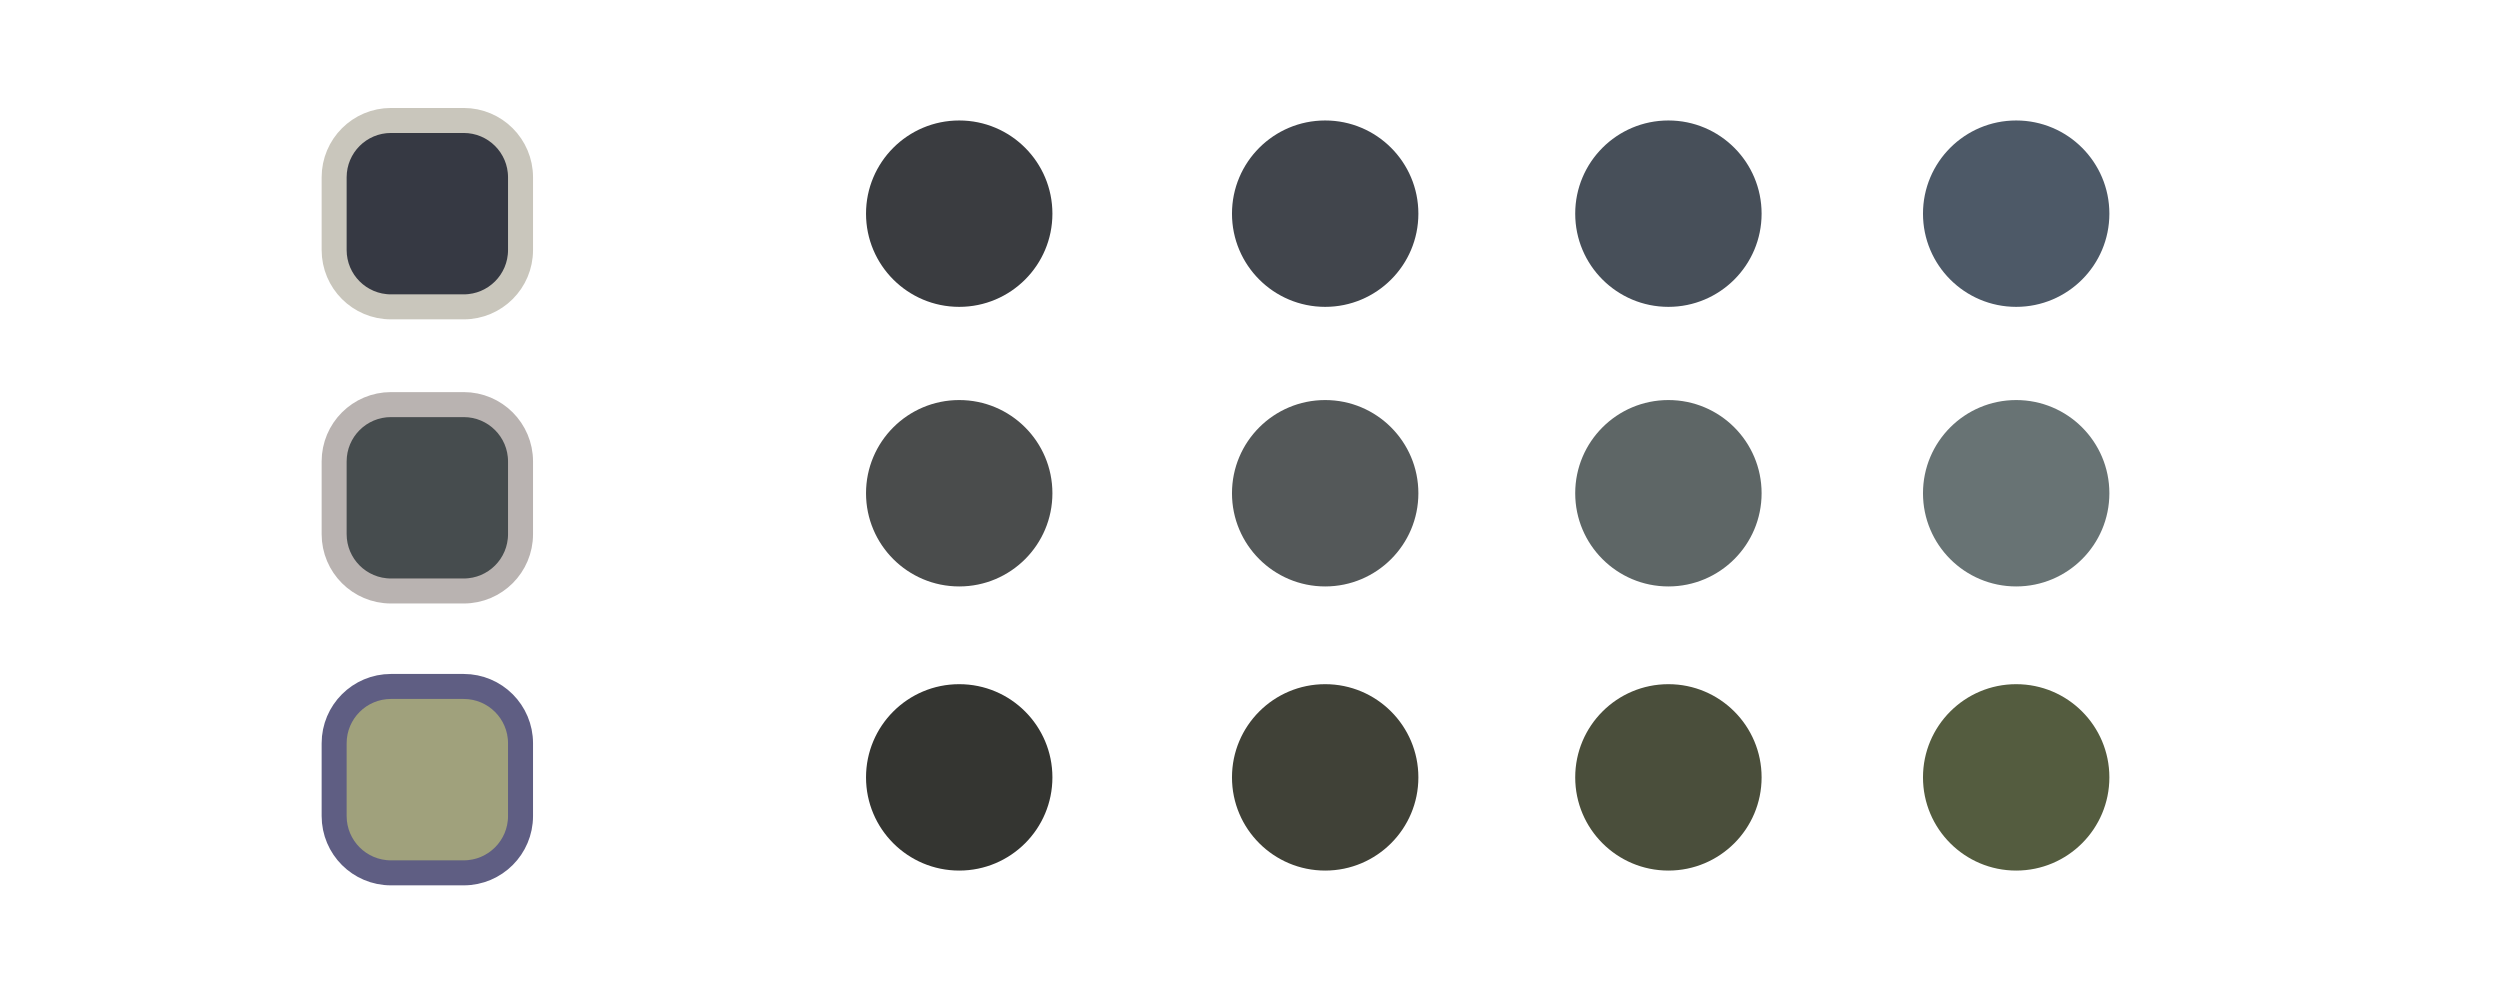
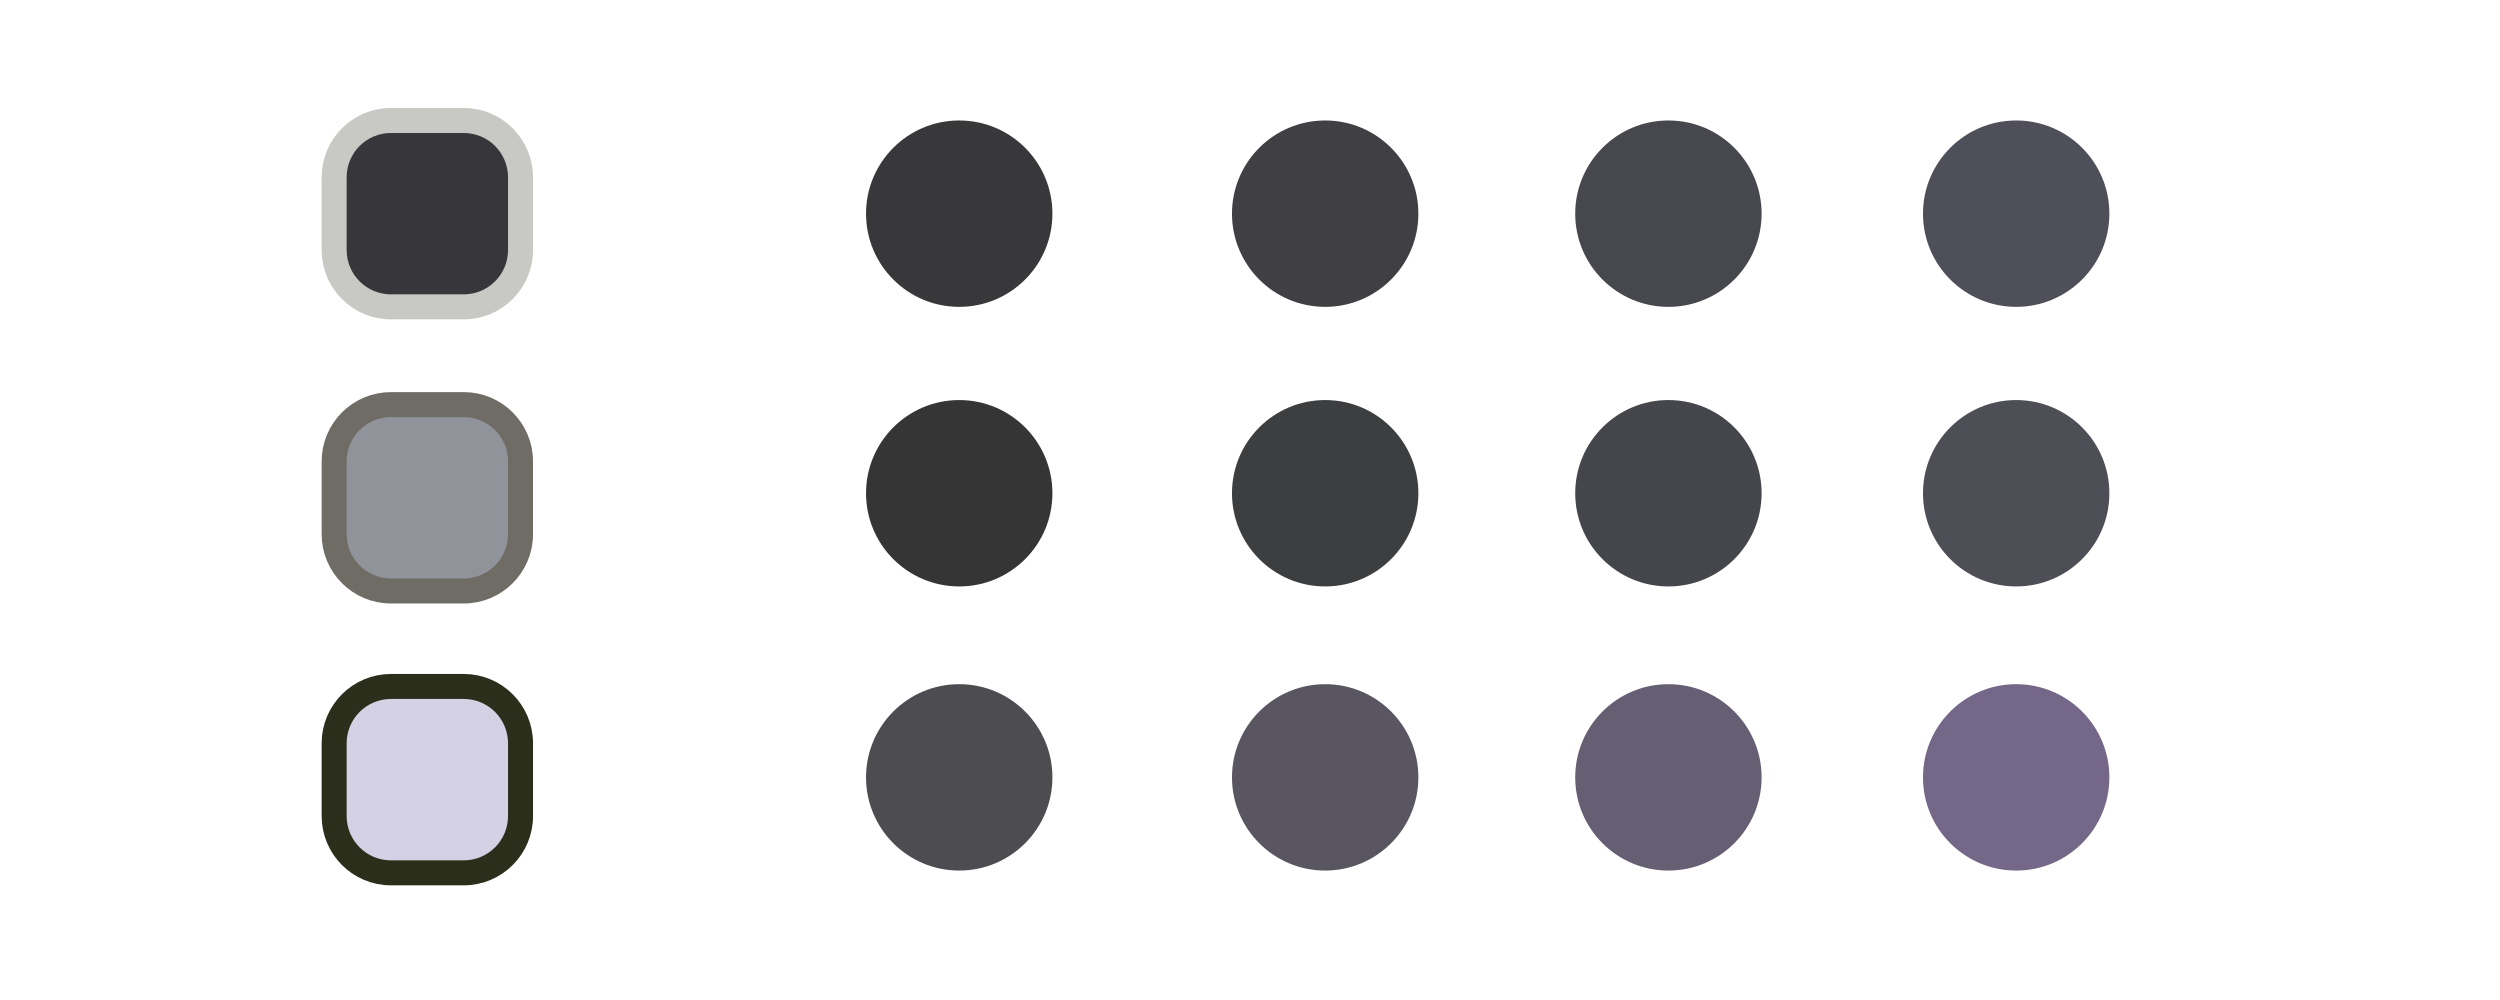
<svg xmlns="http://www.w3.org/2000/svg" width="1000" height="400" viewBox="0 0 264.583 105.833" version="1.1" id="svg1">
  <defs id="defs1" />
  <g id="layer1">
-     <rect style="fill:#363943;fill-opacity:1;stroke:#C9C6BC;stroke-width:2.646;stroke-linecap:round;stroke-linejoin:round;stroke-dasharray:none;stroke-opacity:1;paint-order:fill markers stroke" id="rect1" width="19.726" height="19.726" x="35.363" y="12.75" ry="6.014" />
-     <rect style="fill:#464C4E;fill-opacity:1;stroke:#B9B3B1;stroke-width:2.646;stroke-linecap:round;stroke-linejoin:round;stroke-dasharray:none;stroke-opacity:1;paint-order:fill markers stroke" id="rect2" width="19.726" height="19.726" x="35.363" y="42.82" ry="6.014" />
-     <rect style="fill:#A0A17C;fill-opacity:1;stroke:#5F5E83;stroke-width:2.646;stroke-linecap:round;stroke-linejoin:round;stroke-dasharray:none;stroke-opacity:1;paint-order:fill markers stroke" id="rect3" width="19.726" height="19.726" x="35.363" y="72.65" ry="6.014" />
-     <rect style="fill:#3A3C40;fill-opacity:1;stroke:none;stroke-width:2.646;stroke-linecap:round;stroke-linejoin:round;stroke-dasharray:none;stroke-opacity:1;paint-order:fill markers stroke" id="rect4" width="19.726" height="19.726" x="91.654" y="12.75" ry="9.863" />
-     <rect style="fill:#41454C;fill-opacity:1;stroke:none;stroke-width:2.646;stroke-linecap:round;stroke-linejoin:round;stroke-dasharray:none;stroke-opacity:1;paint-order:fill markers stroke" id="rect5" width="19.726" height="19.726" x="130.385" y="12.75" ry="9.863" />
-     <rect style="fill:#474F59;fill-opacity:1;stroke:none;stroke-width:2.646;stroke-linecap:round;stroke-linejoin:round;stroke-dasharray:none;stroke-opacity:1;paint-order:fill markers stroke" id="rect6" width="19.726" height="19.726" x="166.71" y="12.75" ry="9.863" />
-     <rect style="fill:#4D5967;fill-opacity:1;stroke:none;stroke-width:2.646;stroke-linecap:round;stroke-linejoin:round;stroke-dasharray:none;stroke-opacity:1;paint-order:fill markers stroke" id="rect7" width="19.726" height="19.726" x="203.516" y="12.75" ry="9.863" />
-     <rect style="fill:#4A4C4C;fill-opacity:1;stroke:none;stroke-width:2.646;stroke-linecap:round;stroke-linejoin:round;stroke-dasharray:none;stroke-opacity:1;paint-order:fill markers stroke" id="rect8" width="19.726" height="19.726" x="91.654" y="42.339" ry="9.863" />
-     <rect style="fill:#545859;fill-opacity:1;stroke:none;stroke-width:2.646;stroke-linecap:round;stroke-linejoin:round;stroke-dasharray:none;stroke-opacity:1;paint-order:fill markers stroke" id="rect9" width="19.726" height="19.726" x="130.385" y="42.339" ry="9.863" />
-     <rect style="fill:#5E6666;fill-opacity:1;stroke:none;stroke-width:2.646;stroke-linecap:round;stroke-linejoin:round;stroke-dasharray:none;stroke-opacity:1;paint-order:fill markers stroke" id="rect10" width="19.726" height="19.726" x="166.71" y="42.339" ry="9.863" />
-     <rect style="fill:#687374;fill-opacity:1;stroke:none;stroke-width:2.646;stroke-linecap:round;stroke-linejoin:round;stroke-dasharray:none;stroke-opacity:1;paint-order:fill markers stroke" id="rect11" width="19.726" height="19.726" x="203.516" y="42.339" ry="9.863" />
-     <rect style="fill:#343531;fill-opacity:1;stroke:none;stroke-width:2.646;stroke-linecap:round;stroke-linejoin:round;stroke-dasharray:none;stroke-opacity:1;paint-order:fill markers stroke" id="rect12" width="19.726" height="19.726" x="91.654" y="72.409" ry="9.863" />
-     <rect style="fill:#404137;fill-opacity:1;stroke:none;stroke-width:2.646;stroke-linecap:round;stroke-linejoin:round;stroke-dasharray:none;stroke-opacity:1;paint-order:fill markers stroke" id="rect13" width="19.726" height="19.726" x="130.385" y="72.409" ry="9.863" />
-     <rect style="fill:#4A4E3B;fill-opacity:1;stroke:none;stroke-width:2.646;stroke-linecap:round;stroke-linejoin:round;stroke-dasharray:none;stroke-opacity:1;paint-order:fill markers stroke" id="rect14" width="19.726" height="19.726" x="166.71" y="72.409" ry="9.863" />
-     <rect style="fill:#545C3F;fill-opacity:1;stroke:none;stroke-width:2.646;stroke-linecap:round;stroke-linejoin:round;stroke-dasharray:none;stroke-opacity:1;paint-order:fill markers stroke" id="rect15" width="19.726" height="19.726" x="203.516" y="72.409" ry="9.863" />
+     <rect style="fill:#37363B;fill-opacity:1;stroke:#C8C9C4;stroke-width:2.646;stroke-linecap:round;stroke-linejoin:round;stroke-dasharray:none;stroke-opacity:1;paint-order:fill markers stroke" id="rect1" width="19.726" height="19.726" x="35.363" y="12.75" ry="6.014" />
+     <rect style="fill:#90949A;fill-opacity:1;stroke:#6F6B65;stroke-width:2.646;stroke-linecap:round;stroke-linejoin:round;stroke-dasharray:none;stroke-opacity:1;paint-order:fill markers stroke" id="rect2" width="19.726" height="19.726" x="35.363" y="42.82" ry="6.014" />
+     <rect style="fill:#D4D1E4;fill-opacity:1;stroke:#2B2E1B;stroke-width:2.646;stroke-linecap:round;stroke-linejoin:round;stroke-dasharray:none;stroke-opacity:1;paint-order:fill markers stroke" id="rect3" width="19.726" height="19.726" x="35.363" y="72.65" ry="6.014" />
+     <rect style="fill:#38383A;fill-opacity:1;stroke:none;stroke-width:2.646;stroke-linecap:round;stroke-linejoin:round;stroke-dasharray:none;stroke-opacity:1;paint-order:fill markers stroke" id="rect4" width="19.726" height="19.726" x="91.654" y="12.75" ry="9.863" />
+     <rect style="fill:#404044;fill-opacity:1;stroke:none;stroke-width:2.646;stroke-linecap:round;stroke-linejoin:round;stroke-dasharray:none;stroke-opacity:1;paint-order:fill markers stroke" id="rect5" width="19.726" height="19.726" x="130.385" y="12.75" ry="9.863" />
+     <rect style="fill:#47474E;fill-opacity:1;stroke:none;stroke-width:2.646;stroke-linecap:round;stroke-linejoin:round;stroke-dasharray:none;stroke-opacity:1;paint-order:fill markers stroke" id="rect6" width="19.726" height="19.726" x="166.71" y="12.75" ry="9.863" />
+     <rect style="fill:#4F4F59;fill-opacity:1;stroke:none;stroke-width:2.646;stroke-linecap:round;stroke-linejoin:round;stroke-dasharray:none;stroke-opacity:1;paint-order:fill markers stroke" id="rect7" width="19.726" height="19.726" x="203.516" y="12.75" ry="9.863" />
+     <rect style="fill:#353536;fill-opacity:1;stroke:none;stroke-width:2.646;stroke-linecap:round;stroke-linejoin:round;stroke-dasharray:none;stroke-opacity:1;paint-order:fill markers stroke" id="rect8" width="19.726" height="19.726" x="91.654" y="42.339" ry="9.863" />
+     <rect style="fill:#3D3E40;fill-opacity:1;stroke:none;stroke-width:2.646;stroke-linecap:round;stroke-linejoin:round;stroke-dasharray:none;stroke-opacity:1;paint-order:fill markers stroke" id="rect9" width="19.726" height="19.726" x="130.385" y="42.339" ry="9.863" />
+     <rect style="fill:#45464B;fill-opacity:1;stroke:none;stroke-width:2.646;stroke-linecap:round;stroke-linejoin:round;stroke-dasharray:none;stroke-opacity:1;paint-order:fill markers stroke" id="rect10" width="19.726" height="19.726" x="166.71" y="42.339" ry="9.863" />
+     <rect style="fill:#4D4E56;fill-opacity:1;stroke:none;stroke-width:2.646;stroke-linecap:round;stroke-linejoin:round;stroke-dasharray:none;stroke-opacity:1;paint-order:fill markers stroke" id="rect11" width="19.726" height="19.726" x="203.516" y="42.339" ry="9.863" />
+     <rect style="fill:#4D4C50;fill-opacity:1;stroke:none;stroke-width:2.646;stroke-linecap:round;stroke-linejoin:round;stroke-dasharray:none;stroke-opacity:1;paint-order:fill markers stroke" id="rect12" width="19.726" height="19.726" x="91.654" y="72.409" ry="9.863" />
+     <rect style="fill:#595662;fill-opacity:1;stroke:none;stroke-width:2.646;stroke-linecap:round;stroke-linejoin:round;stroke-dasharray:none;stroke-opacity:1;paint-order:fill markers stroke" id="rect13" width="19.726" height="19.726" x="130.385" y="72.409" ry="9.863" />
+     <rect style="fill:#665F74;fill-opacity:1;stroke:none;stroke-width:2.646;stroke-linecap:round;stroke-linejoin:round;stroke-dasharray:none;stroke-opacity:1;paint-order:fill markers stroke" id="rect14" width="19.726" height="19.726" x="166.71" y="72.409" ry="9.863" />
+     <rect style="fill:#746788;fill-opacity:1;stroke:none;stroke-width:2.646;stroke-linecap:round;stroke-linejoin:round;stroke-dasharray:none;stroke-opacity:1;paint-order:fill markers stroke" id="rect15" width="19.726" height="19.726" x="203.516" y="72.409" ry="9.863" />
  </g>
</svg>
